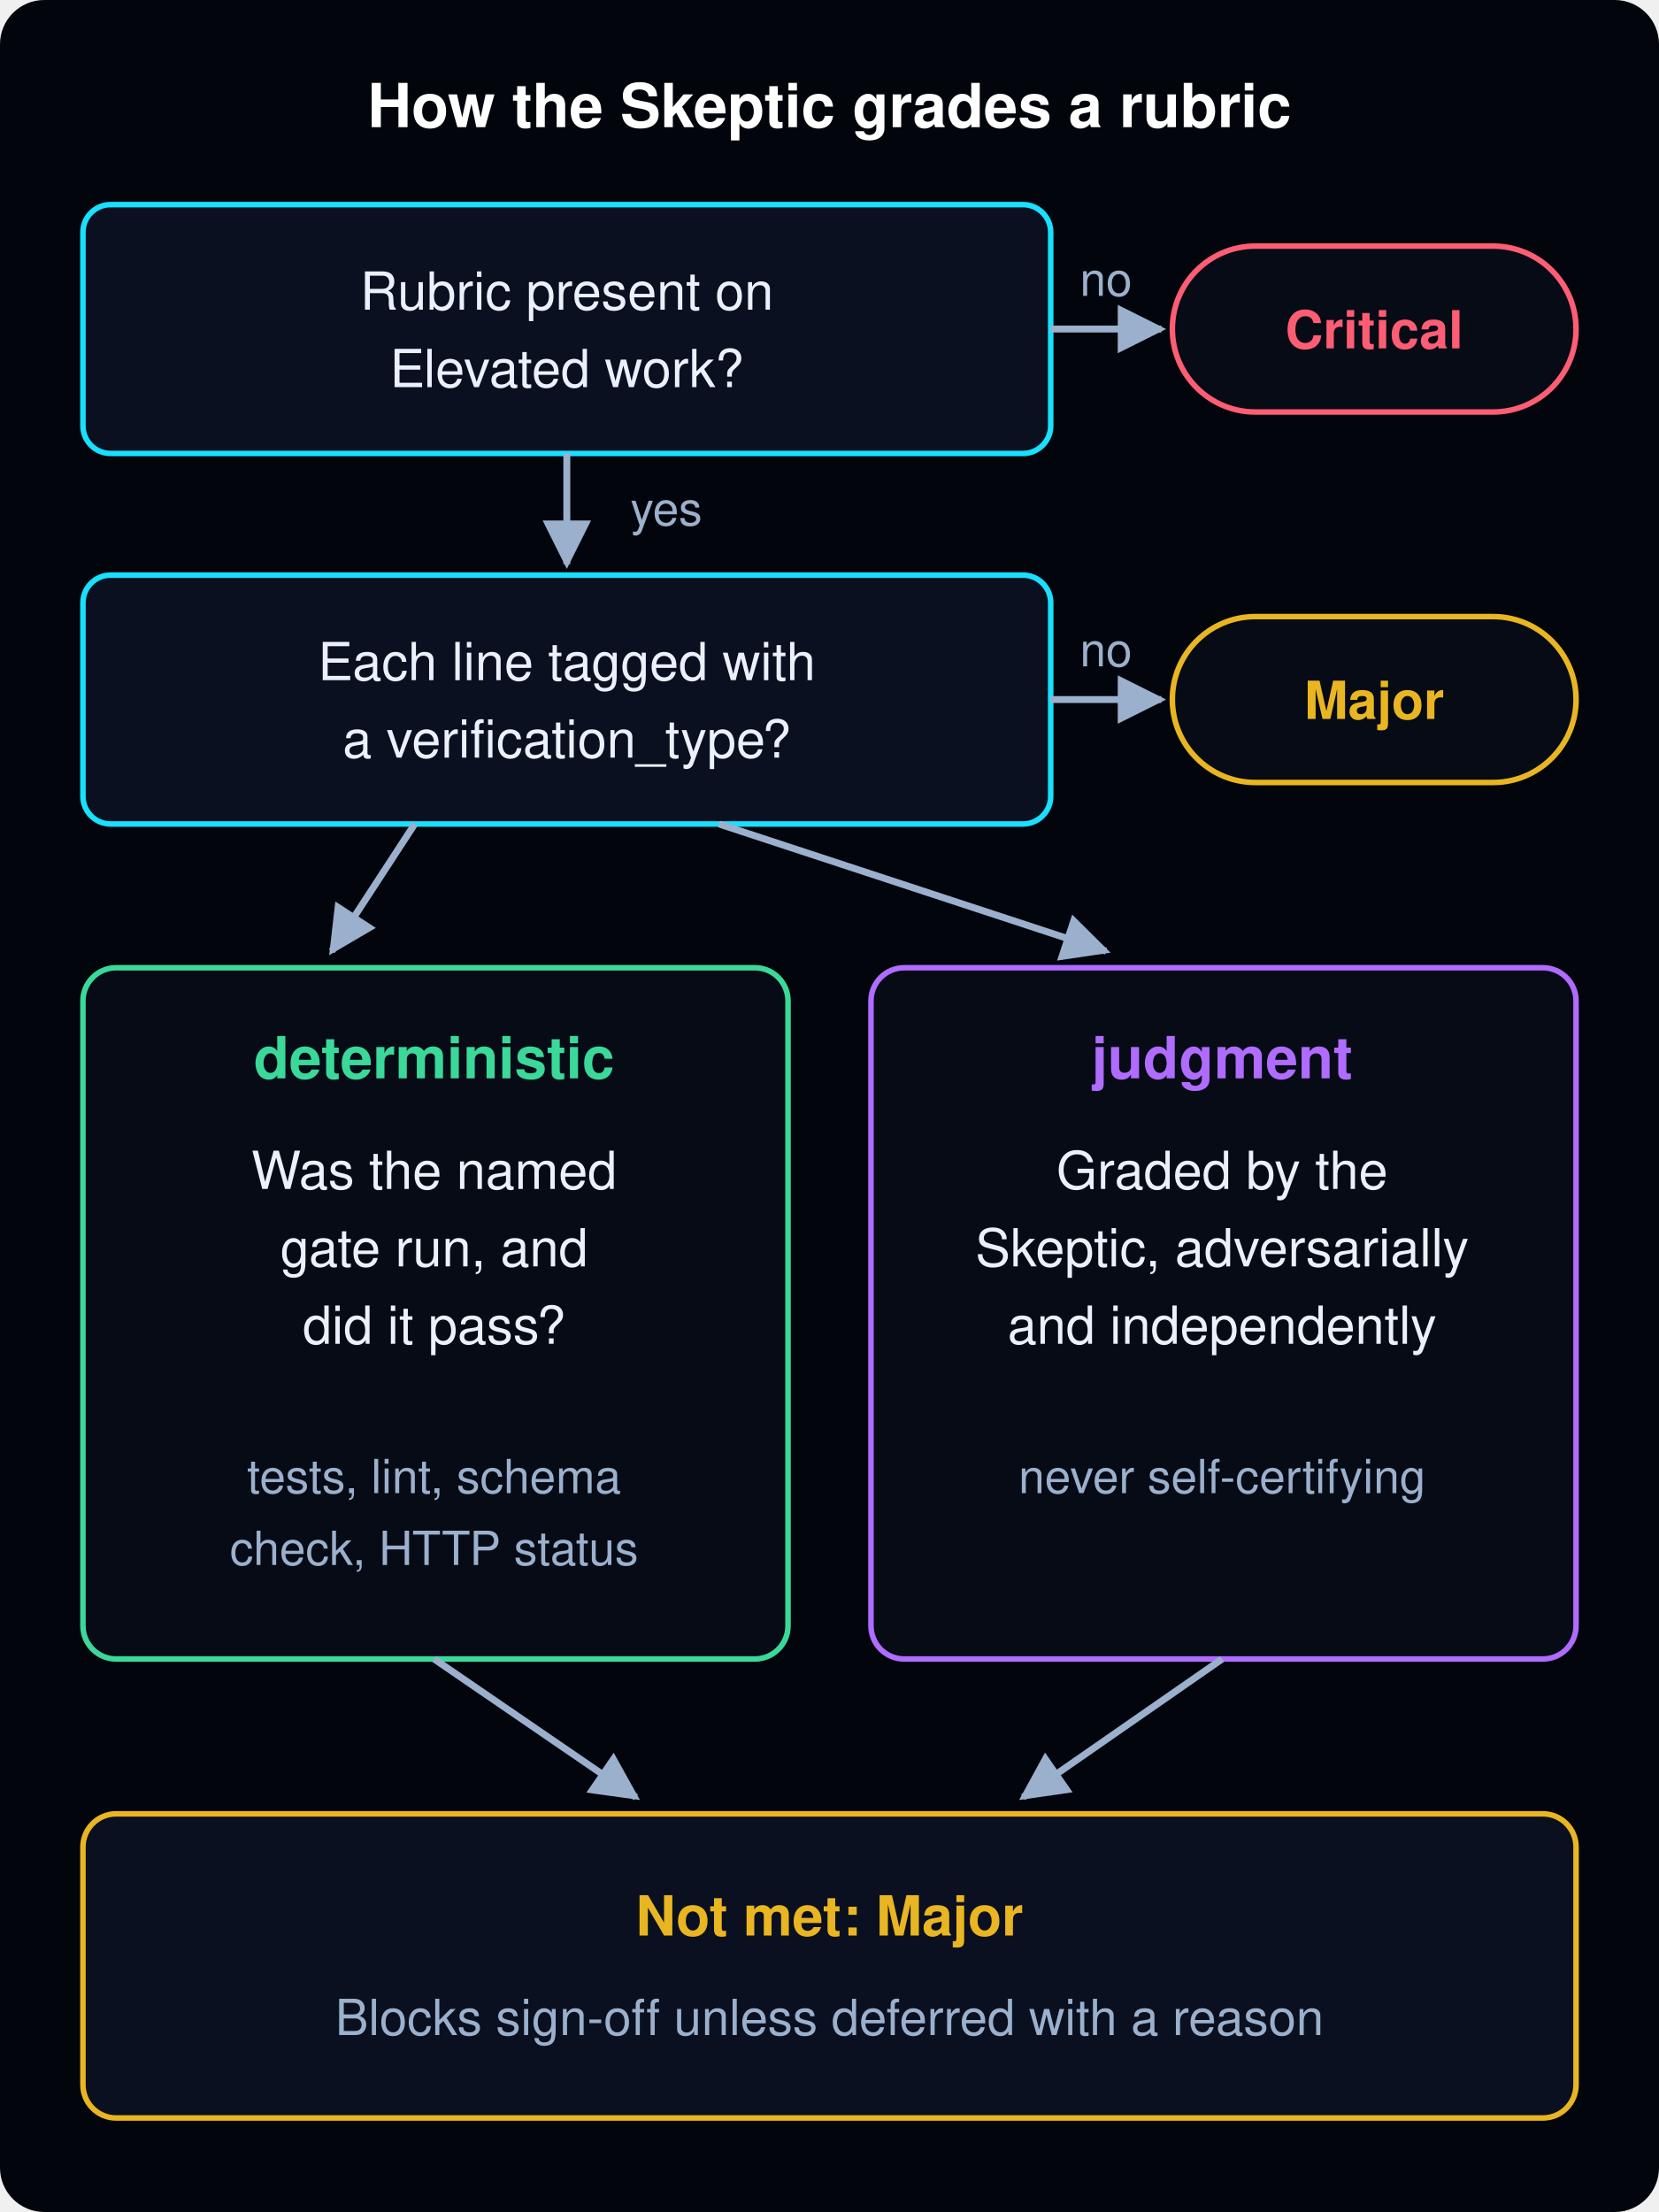
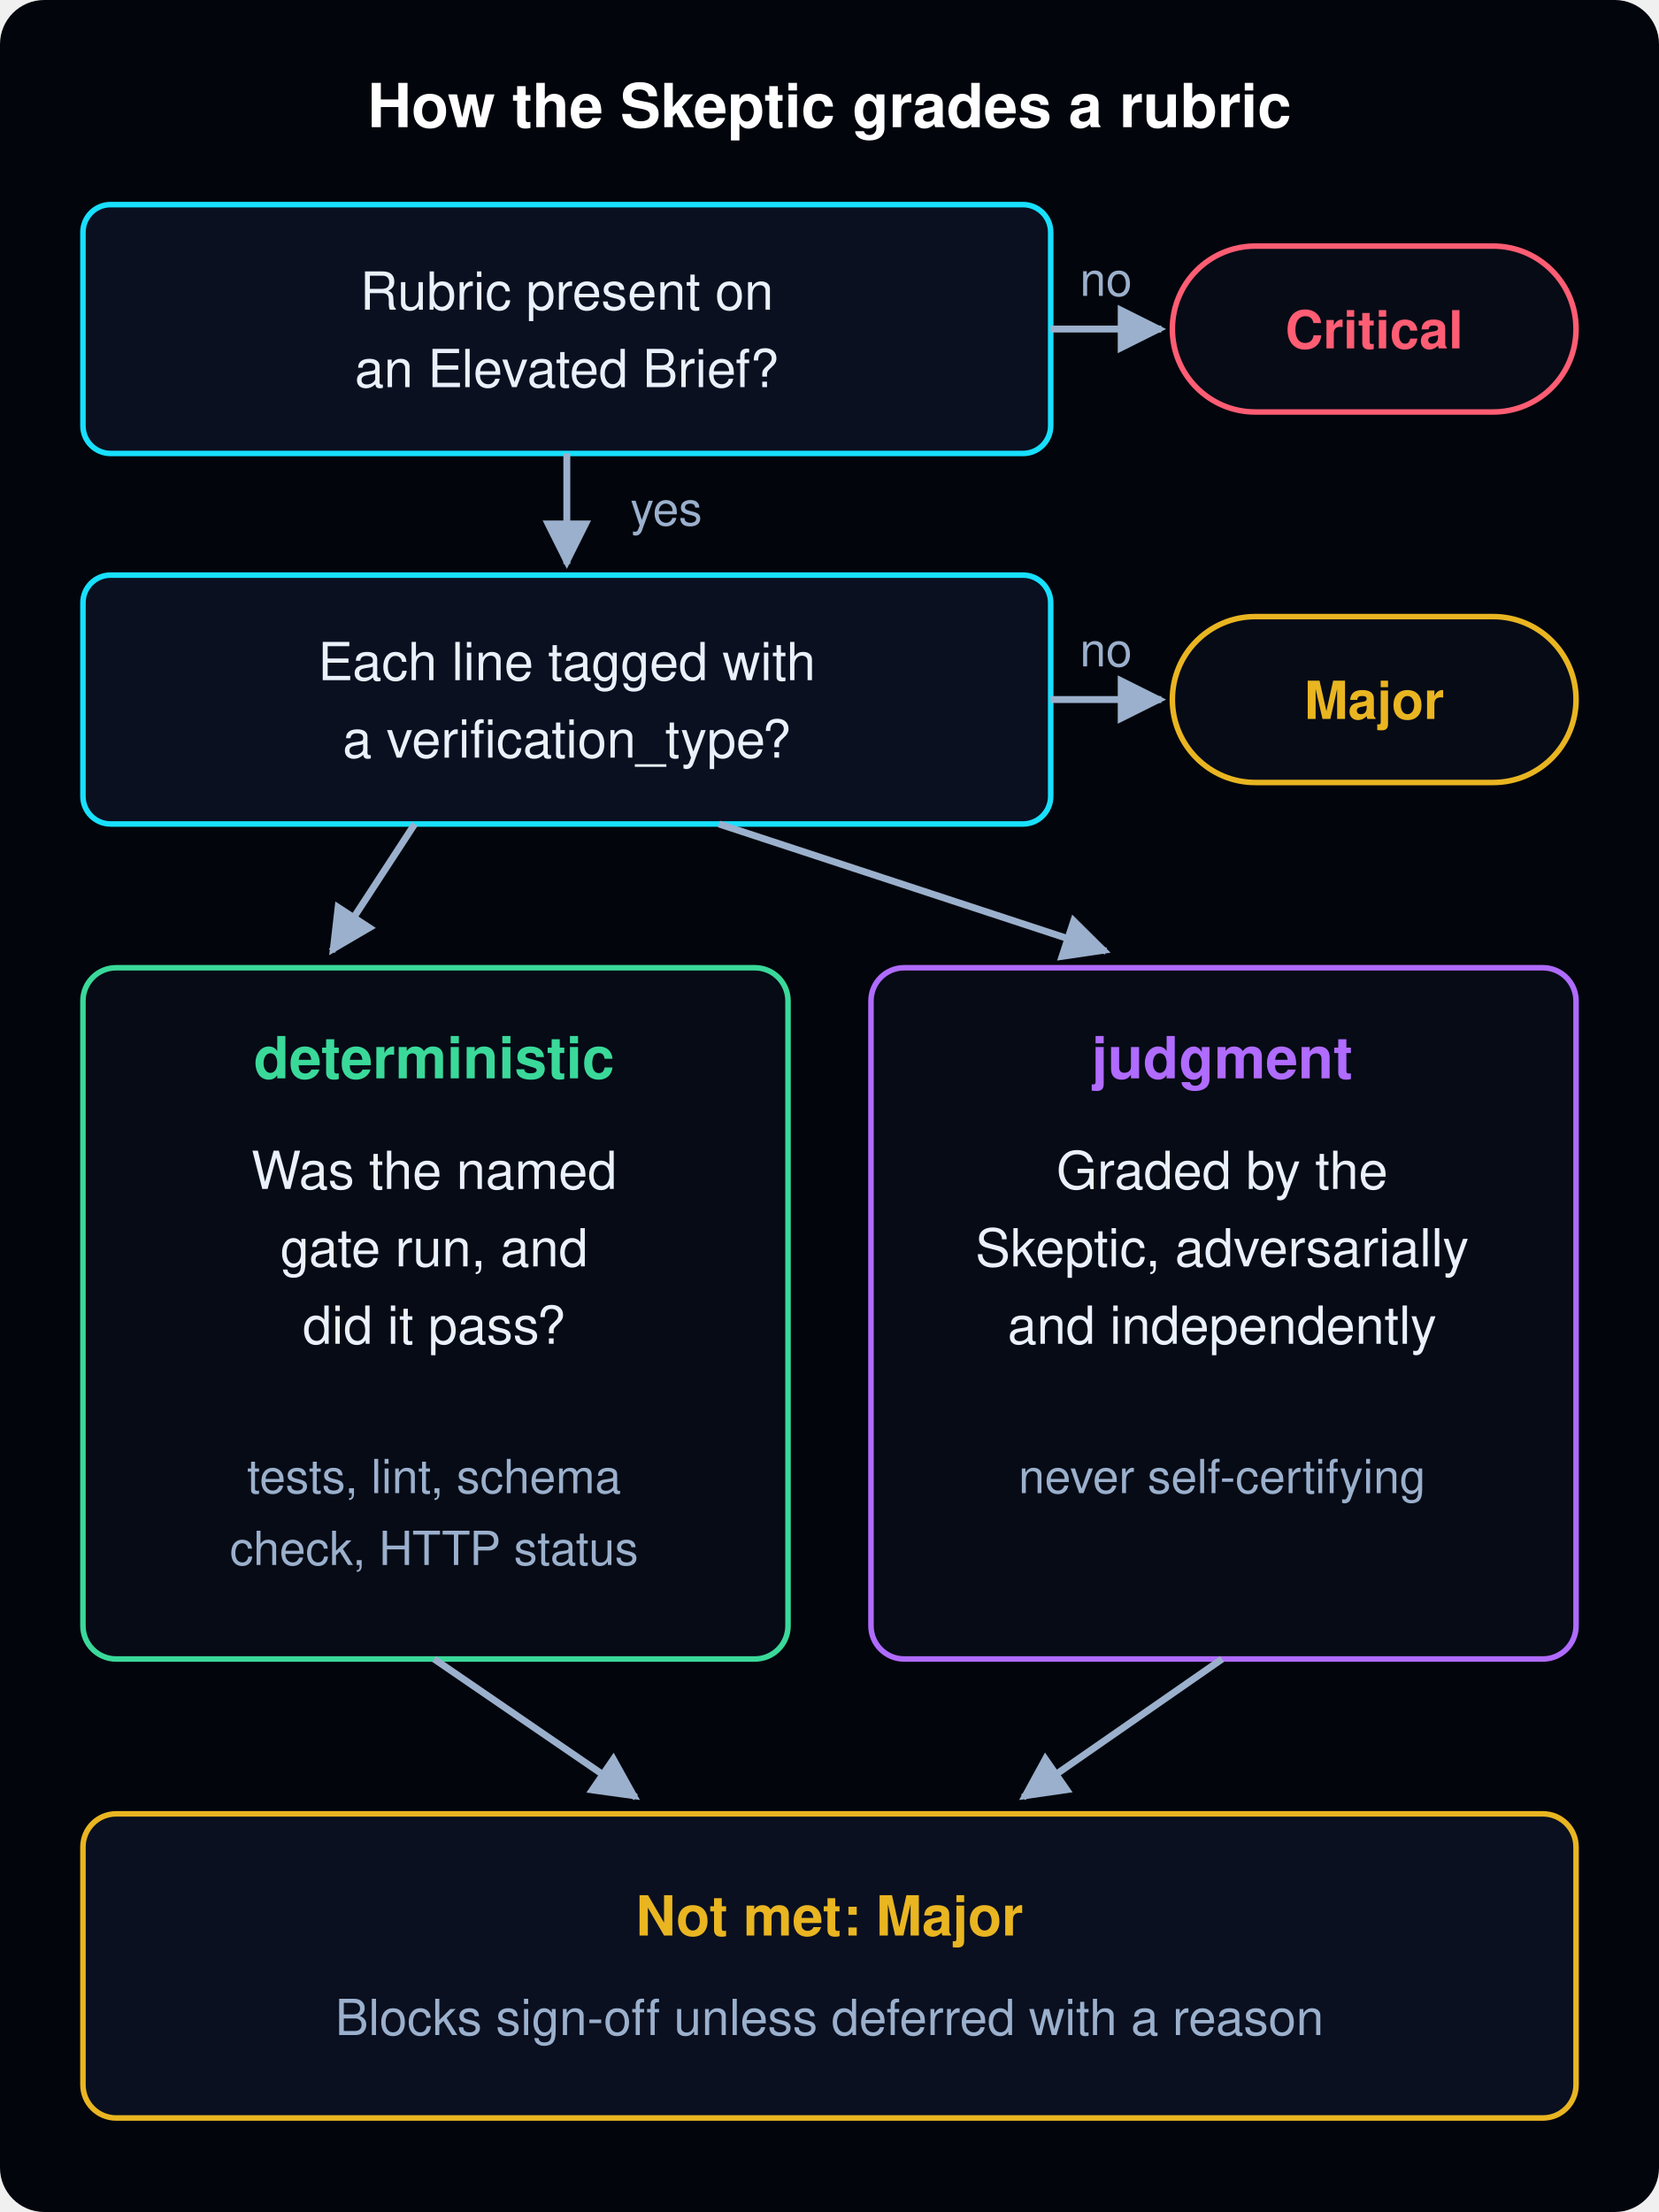
<svg xmlns="http://www.w3.org/2000/svg" viewBox="0 0 600 800" width="600" height="800" role="img" aria-labelledby="t d">
  <defs>
    <marker id="ah" viewBox="0 0 10 10" refX="9" refY="5" markerWidth="7" markerHeight="7" orient="auto-start-reverse">
      <path d="M0,0 L10,5 L0,10 z" fill="#9bb0cc" />
    </marker>
  </defs>
  <rect x="0" y="0" width="600" height="800" rx="16" fill="#02050C" />
  <g font-family="'Nunito Sans', Helvetica, Arial, sans-serif" text-anchor="middle">
    <text x="300" y="46" font-size="22" font-weight="700" fill="#ffffff">How the Skeptic grades a rubric</text>
    <rect x="30" y="74" width="350" height="90" rx="10" fill="#0A1020" stroke="#18E0FF" stroke-width="2" />
    <text x="205" y="112" font-size="19" fill="#eaf1fb">Rubric present on</text>
-     <text x="205" y="140" font-size="19" fill="#eaf1fb">Elevated work?</text>
+     <text x="205" y="140" font-size="19" fill="#eaf1fb">an Elevated Brief?</text>
    <line x1="380" y1="119" x2="420" y2="119" stroke="#9bb0cc" stroke-width="2.5" marker-end="url(#ah)" />
    <text x="400" y="107" font-size="17" fill="#9bb0cc">no</text>
    <rect x="424" y="89" width="146" height="60" rx="30" fill="#060B16" stroke="#ff5d73" stroke-width="2" />
    <text x="497" y="126" font-size="19" font-weight="700" fill="#ff5d73">Critical</text>
    <line x1="205" y1="164" x2="205" y2="204" stroke="#9bb0cc" stroke-width="2.5" marker-end="url(#ah)" />
    <text x="228" y="190" font-size="17" fill="#9bb0cc" text-anchor="start">yes</text>
    <rect x="30" y="208" width="350" height="90" rx="10" fill="#0A1020" stroke="#18E0FF" stroke-width="2" />
    <text x="205" y="246" font-size="19" fill="#eaf1fb">Each line tagged with</text>
    <text x="205" y="274" font-size="19" fill="#eaf1fb">a verification_type?</text>
    <line x1="380" y1="253" x2="420" y2="253" stroke="#9bb0cc" stroke-width="2.5" marker-end="url(#ah)" />
    <text x="400" y="241" font-size="17" fill="#9bb0cc">no</text>
    <rect x="424" y="223" width="146" height="60" rx="30" fill="#060B16" stroke="#E9B521" stroke-width="2" />
    <text x="497" y="260" font-size="19" font-weight="700" fill="#E9B521">Major</text>
    <line x1="150" y1="298" x2="120" y2="344" stroke="#9bb0cc" stroke-width="2.5" marker-end="url(#ah)" />
    <line x1="260" y1="298" x2="400" y2="344" stroke="#9bb0cc" stroke-width="2.5" marker-end="url(#ah)" />
    <rect x="30" y="350" width="255" height="250" rx="12" fill="#060B16" stroke="#3ad99a" stroke-width="2" />
    <text x="157" y="390" font-size="21" font-weight="700" fill="#3ad99a">deterministic</text>
    <text x="157" y="430" font-size="19" fill="#eaf1fb">Was the named</text>
    <text x="157" y="458" font-size="19" fill="#eaf1fb">gate run, and</text>
    <text x="157" y="486" font-size="19" fill="#eaf1fb">did it pass?</text>
    <text x="157" y="540" font-size="17" fill="#9bb0cc">tests, lint, schema</text>
    <text x="157" y="566" font-size="17" fill="#9bb0cc">check, HTTP status</text>
    <rect x="315" y="350" width="255" height="250" rx="12" fill="#060B16" stroke="#b06bff" stroke-width="2" />
    <text x="442" y="390" font-size="21" font-weight="700" fill="#b06bff">judgment</text>
    <text x="442" y="430" font-size="19" fill="#eaf1fb">Graded by the</text>
    <text x="442" y="458" font-size="19" fill="#eaf1fb">Skeptic, adversarially</text>
    <text x="442" y="486" font-size="19" fill="#eaf1fb">and independently</text>
    <text x="442" y="540" font-size="17" fill="#9bb0cc">never self-certifying</text>
    <line x1="157" y1="600" x2="230" y2="650" stroke="#9bb0cc" stroke-width="2.5" marker-end="url(#ah)" />
    <line x1="442" y1="600" x2="370" y2="650" stroke="#9bb0cc" stroke-width="2.5" marker-end="url(#ah)" />
    <rect x="30" y="656" width="540" height="110" rx="12" fill="#0A1020" stroke="#E9B521" stroke-width="2" />
    <text x="300" y="700" font-size="20" font-weight="700" fill="#E9B521">Not met: Major</text>
    <text x="300" y="736" font-size="18" fill="#9bb0cc">Blocks sign-off unless deferred with a reason</text>
  </g>
</svg>
